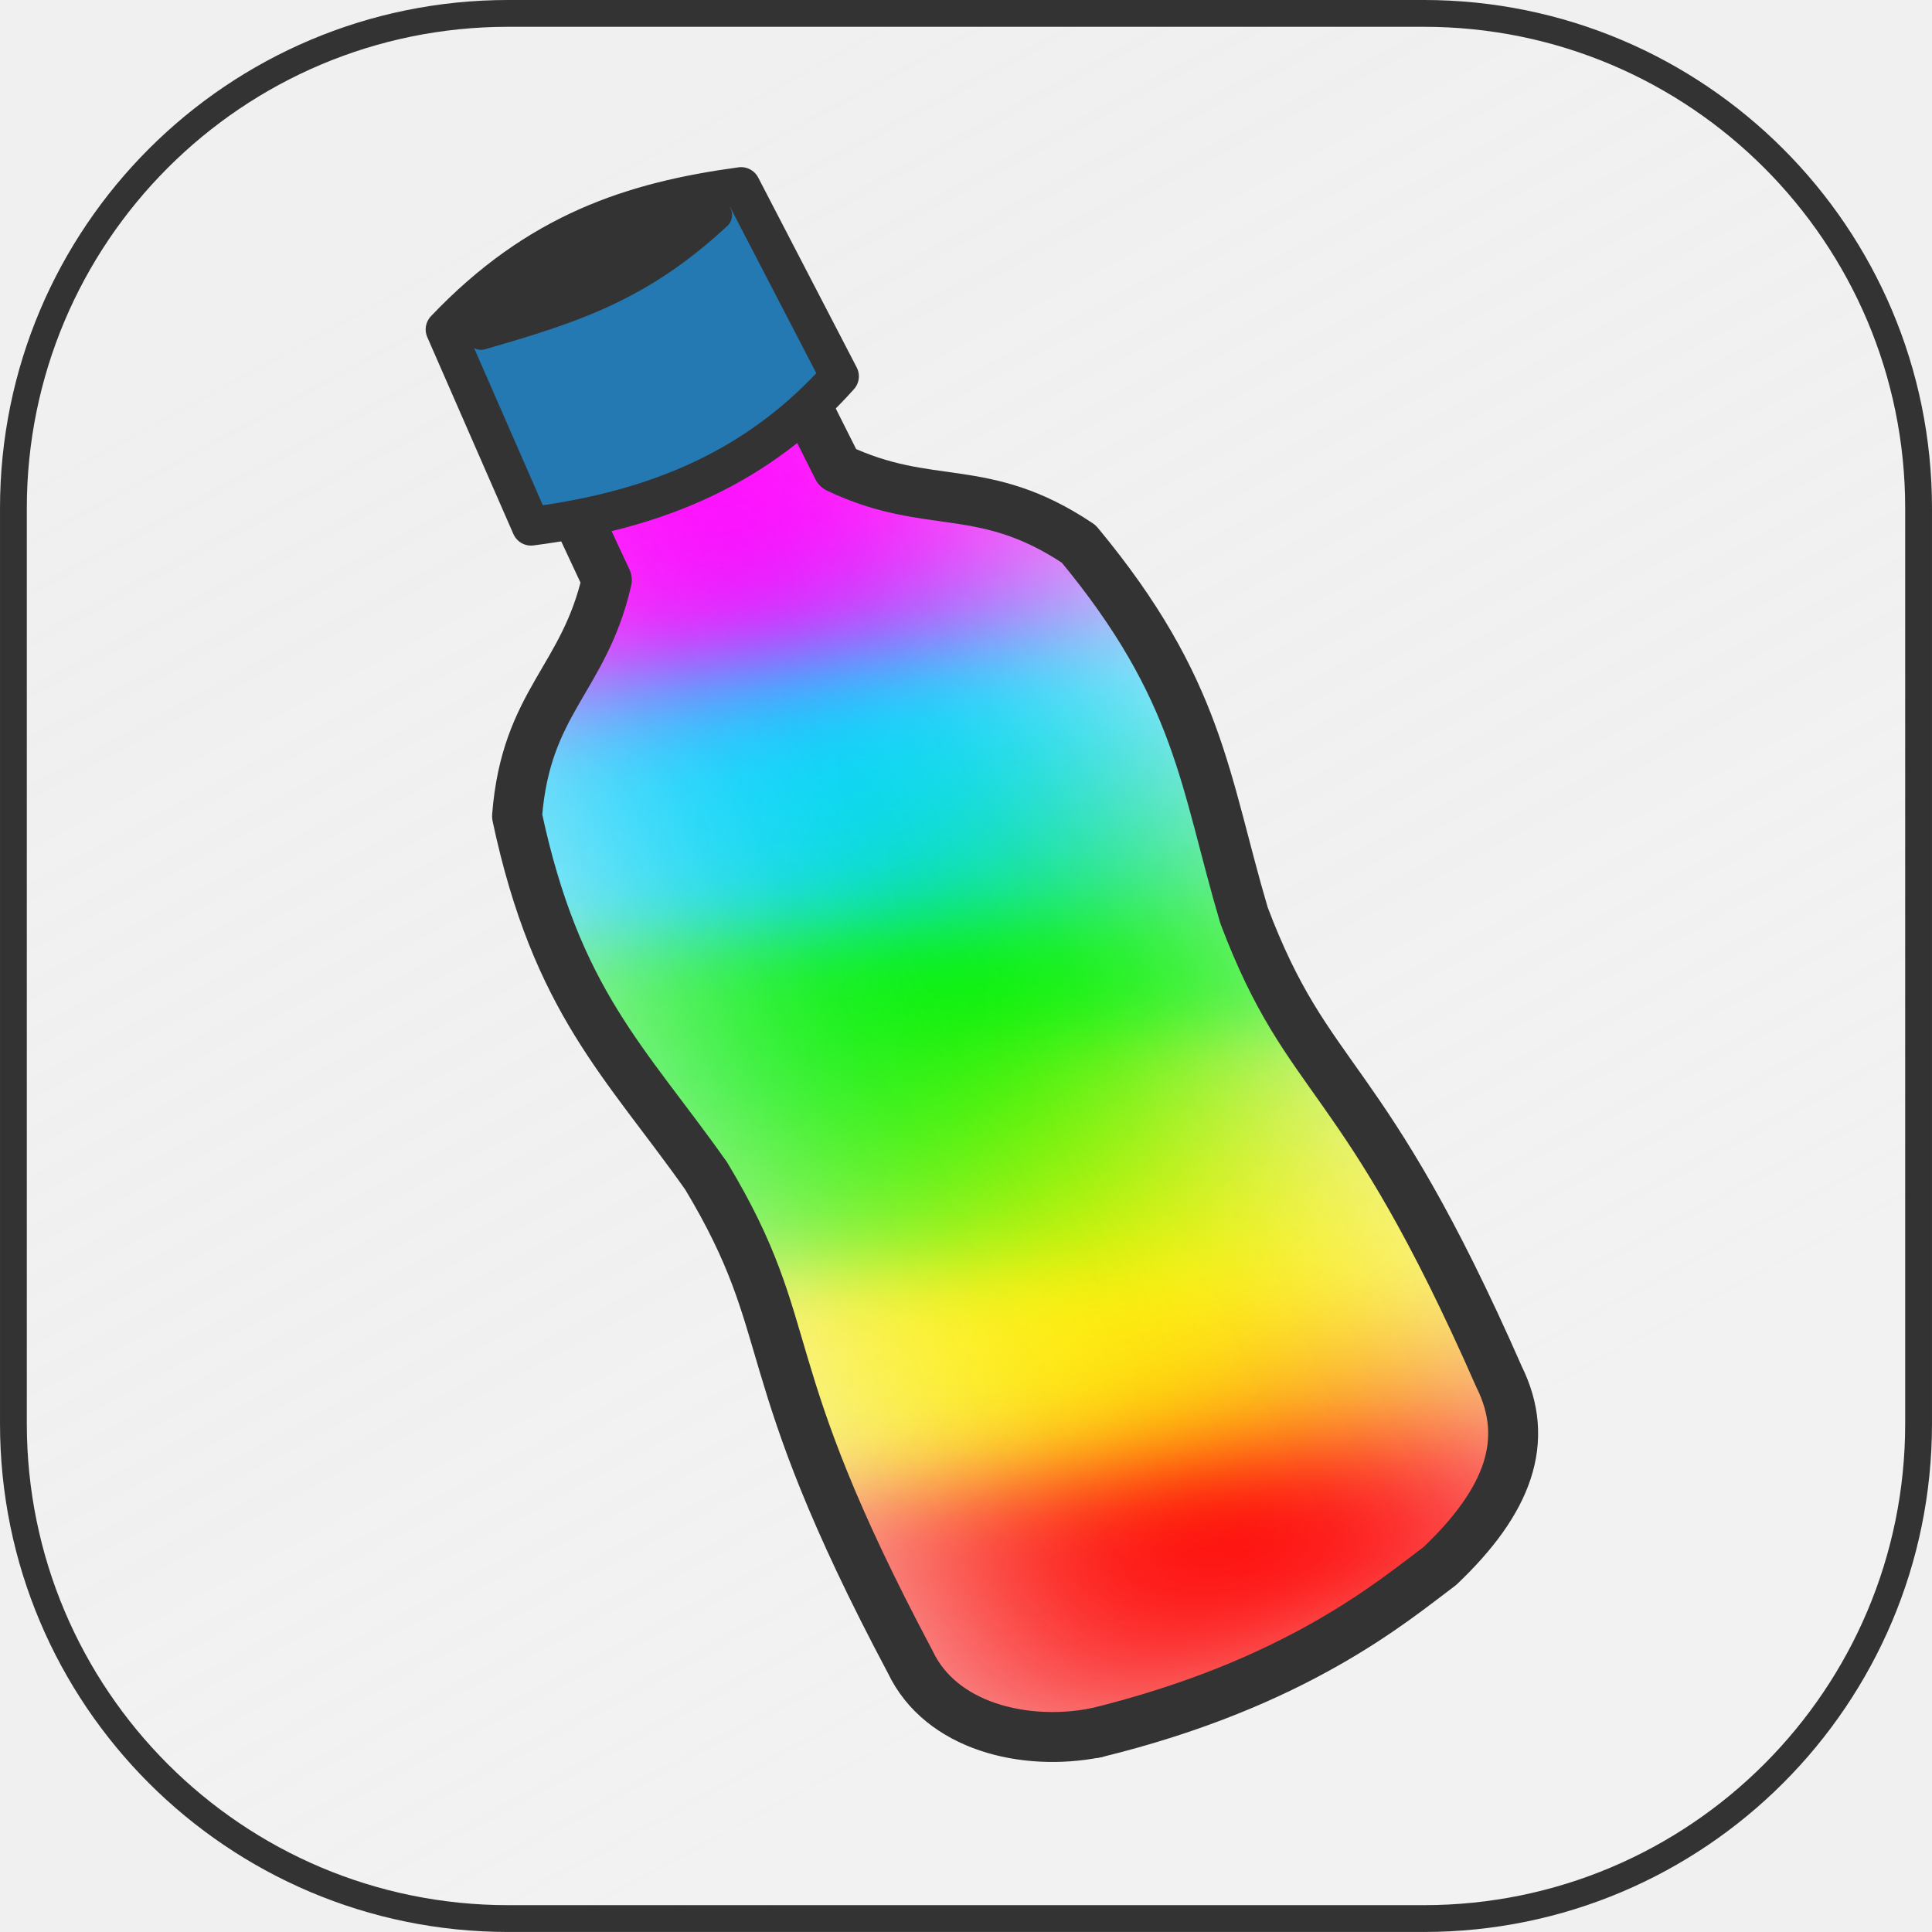
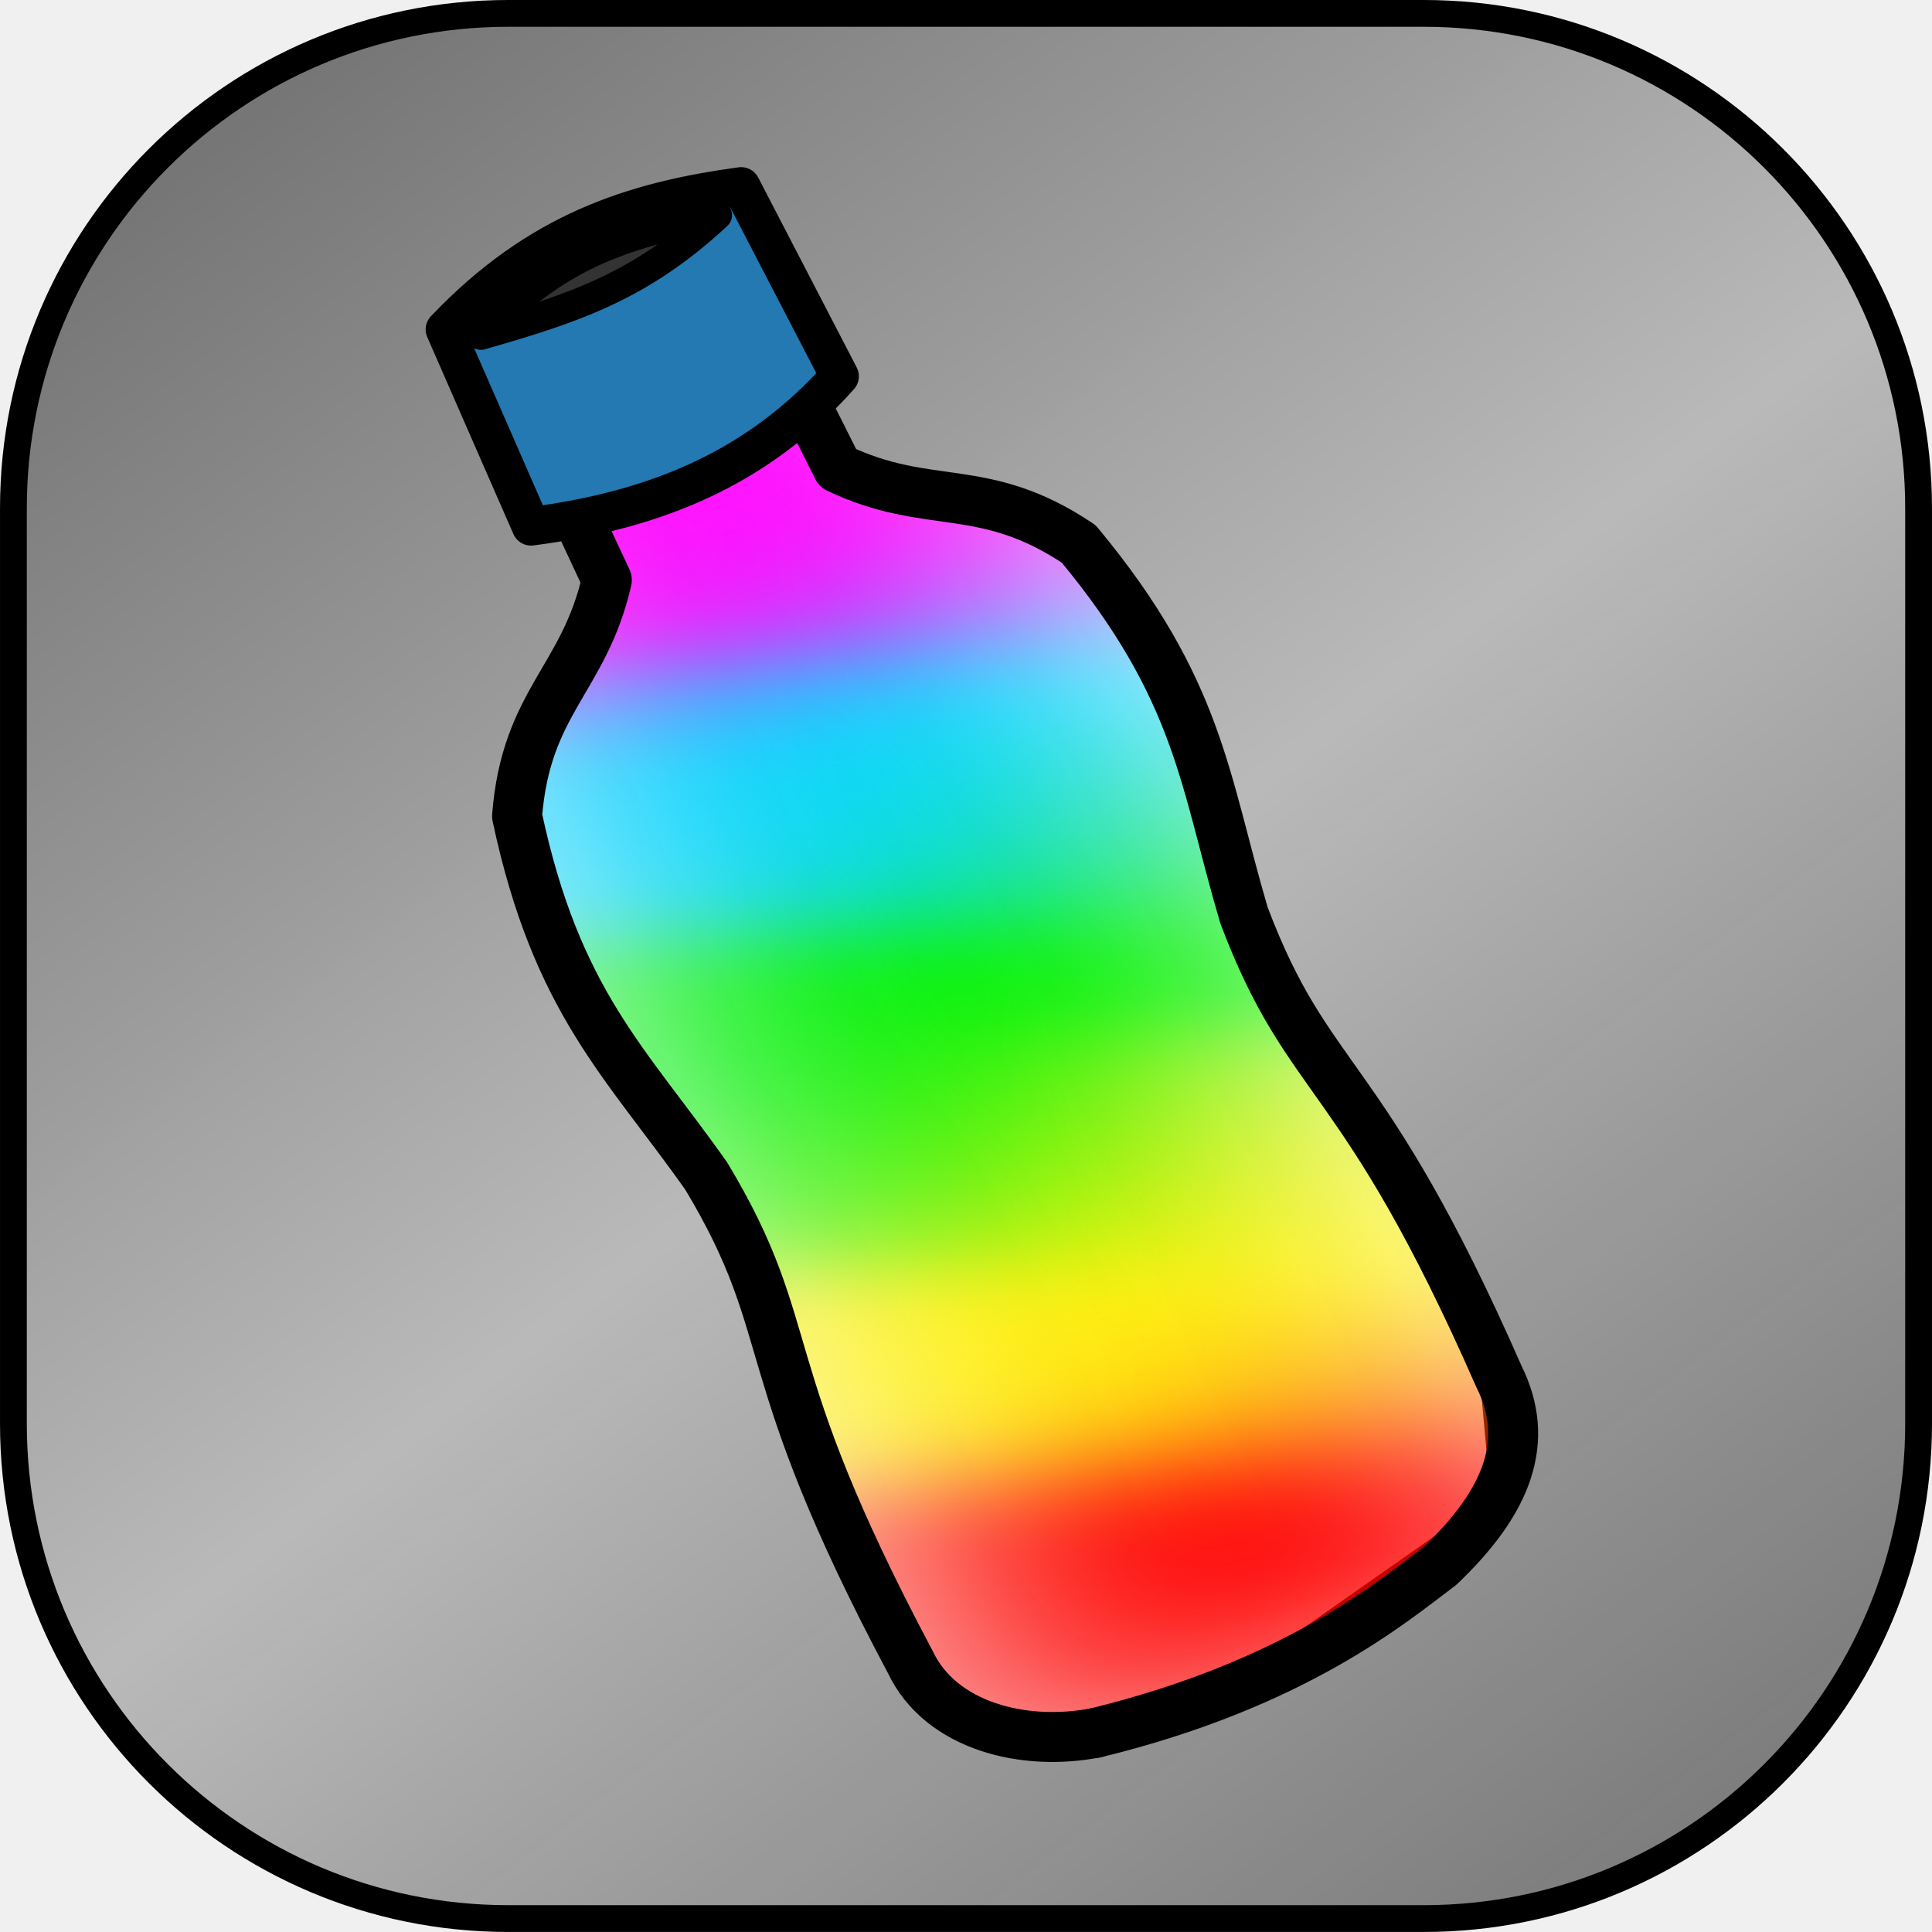
<svg xmlns="http://www.w3.org/2000/svg" width="97.084mm" height="97.084mm" version="1.1" viewBox="0 0 97.084 97.084">
  <defs>
-     <linearGradient id="linearGradient22" x1="465.52" x2="255.14" y1="826.25" y2="437.48" gradientTransform="matrix(.18985 0 0 .19 30.234 26.381)" gradientUnits="userSpaceOnUse">
-       <stop stop-color="#fff" stop-opacity=".152" offset="0" />
-       <stop stop-color="#f2f2f2" stop-opacity="0" offset="1" />
+     <linearGradient id="linearGradient22" x1="585.74" x2="224.04" y1="872.86" y2="401.62" gradientTransform="matrix(.18985 0 0 .19 30.234 26.381)" gradientUnits="userSpaceOnUse">
+       <stop stop-opacity=".479" offset="0" />
+       <stop stop-color="#838383" stop-opacity=".506" offset=".491" />
+       <stop stop-opacity=".511" offset="1" />
    </linearGradient>
    <clipPath id="clipPath6603-6">
      <path transform="matrix(.38984 -.0015378 .0015378 .38984 -191.48 -165.47)" d="m638.86 565.08-22.197-0.03-0.563 14.49 3.094-3e-3c-0.021 1.829-0.048 3.627-0.072 5.495-4.312 5.381-8.475 4.984-12.401 11.695-3.061 12.43-0.645 18.1 0.893 27.415 1.125 12.423-2.772 12.529-1.908 35.529-0.046 4.816 4.219 9.865 9.162 9.754l9.333-9.4e-4v1e-3l16.495-6.7e-4c4.942 0.111 9.208-4.936 9.162-9.753 0.864-23-3.034-23.107-1.909-35.531 1.538-9.314 3.953-14.985 0.893-27.415-3.926-6.711-8.089-6.314-12.401-11.695-0.025-1.874-0.051-3.679-0.072-5.515l2.887-4e-3 -0.393-14.432z" fill="#fff" filter="url(#filter4530-5-2)" stroke="#000" stroke-linecap="round" stroke-linejoin="round" stroke-width="3.37" />
    </clipPath>
    <filter id="filter1" x="-.813" y="-.204" width="2.625" height="1.409" color-interpolation-filters="sRGB">
      <feGaussianBlur result="blur" stdDeviation="5.943 3.768" />
    </filter>
  </defs>
  <g transform="translate(-56.24 -99.897)">
-     <rect x="56.914" y="100.57" width="95.736" height="95.736" ry="24.866" fill="url(#linearGradient22)" stroke="#333" stroke-width="1.347" />
+     <rect x="56.914" y="100.57" width="95.736" height="95.736" ry="24.866" fill="url(#linearGradient22)" stroke="#000" stroke-width="1.347" />
    <g transform="matrix(1.108 0 0 1.108 -11.408 -16.032)">
+       <path d="m87.183 128.09 10.35-5.021 1.23 2.972 9.428 2.152 4.611 5.124 3.894 10.555 4.919 10.658 6.456 10.248 0.717 7.788-11.99 8.403-8.403 2.459-4.407-1.742-5.329-10.248-4.407-12.707-6.251-8.198-3.689-9.018 1.537-5.226 2.972-5.226z" fill="#f9f9f9" stroke="#000" stroke-width=".239" />
      <g transform="matrix(1.5542 -.74569 .74569 1.5542 -36.156 73.322)" clip-path="url(#clipPath6603-6)" fill-rule="evenodd" filter="url(#filter1)">
        <path d="m45.708 66.816 0.435-9.792c8.743-10.184 13.385-2.916 16.32 0.218l0.218 9.357c-6.914 3.878-11.353 0.24-16.972 0.218z" fill="#f0f" />
        <path d="m45.578 74.494 0.435-9.792c8.058-1.731 10.172 3.856 16.32 0.218l0.218 9.357z" fill="#00d6ff" />
        <path d="m46.156 80.201-0.127-8.71c2.562-3.049 10.077 6.253 16.882-0.865l0.218 9.357c-5.846 0.635-12.788 4.533-16.972 0.218z" fill="#00f200" />
        <path d="m45.926 89.701 0.435-9.792c7.948 3.646 11.478-3.892 16.32 0.218l0.218 9.357z" fill="#fff100" />
        <path d="m45.919 96.017 0.436-8.935c8.049 0.613 11.765 4.513 16.332 0.199l0.218 8.538z" fill="#f00" />
      </g>
-       <g stroke="#333" stroke-linecap="round" stroke-linejoin="round">
+       <g stroke="#000" stroke-linecap="round" stroke-linejoin="round">
        <path d="m91.644 120.01c-2.081 1.433-7.103 2.433-5.835 5.055 1.012 2.092 1.843 3.897 2.767 5.869-1.031 4.518-3.664 5.498-4.072 10.708 1.792 8.414 4.915 11.135 8.575 16.317 4.322 7.183 1.996 8.39 9.259 22.046 1.384 2.926 5.179 3.841 8.399 3.213" fill-opacity="0" stroke-width="2.265" />
        <path d="m88.574 121.5c2.414-0.745 6.31-4.068 7.583-1.448 1.015 2.09 1.916 3.861 2.892 5.808 4.185 1.99 6.586 0.53 10.928 3.438 5.494 6.62 5.695 10.757 7.495 16.841 2.961 7.843 5.349 6.765 11.567 20.928 1.439 2.899 0.415 5.639-2.682 8.583-2.122 1.586-6.521 5.35-15.619 7.57" fill="none" stroke-width="2.265" />
        <path d="m81.233 119.57c4.224-4.44 8.522-5.818 13.432-6.487l4.468 8.613c-3.644 4.083-8.19 6.056-13.995 6.803z" fill="#2479b3" fill-rule="evenodd" stroke-width="1.747" />
        <path d="m82.869 119.82c3.469-3.649 6.315-4.516 10.711-5.436-3.485 3.234-6.471 4.217-10.711 5.436z" fill="#333" stroke-width="1.349" />
      </g>
    </g>
  </g>
</svg>
